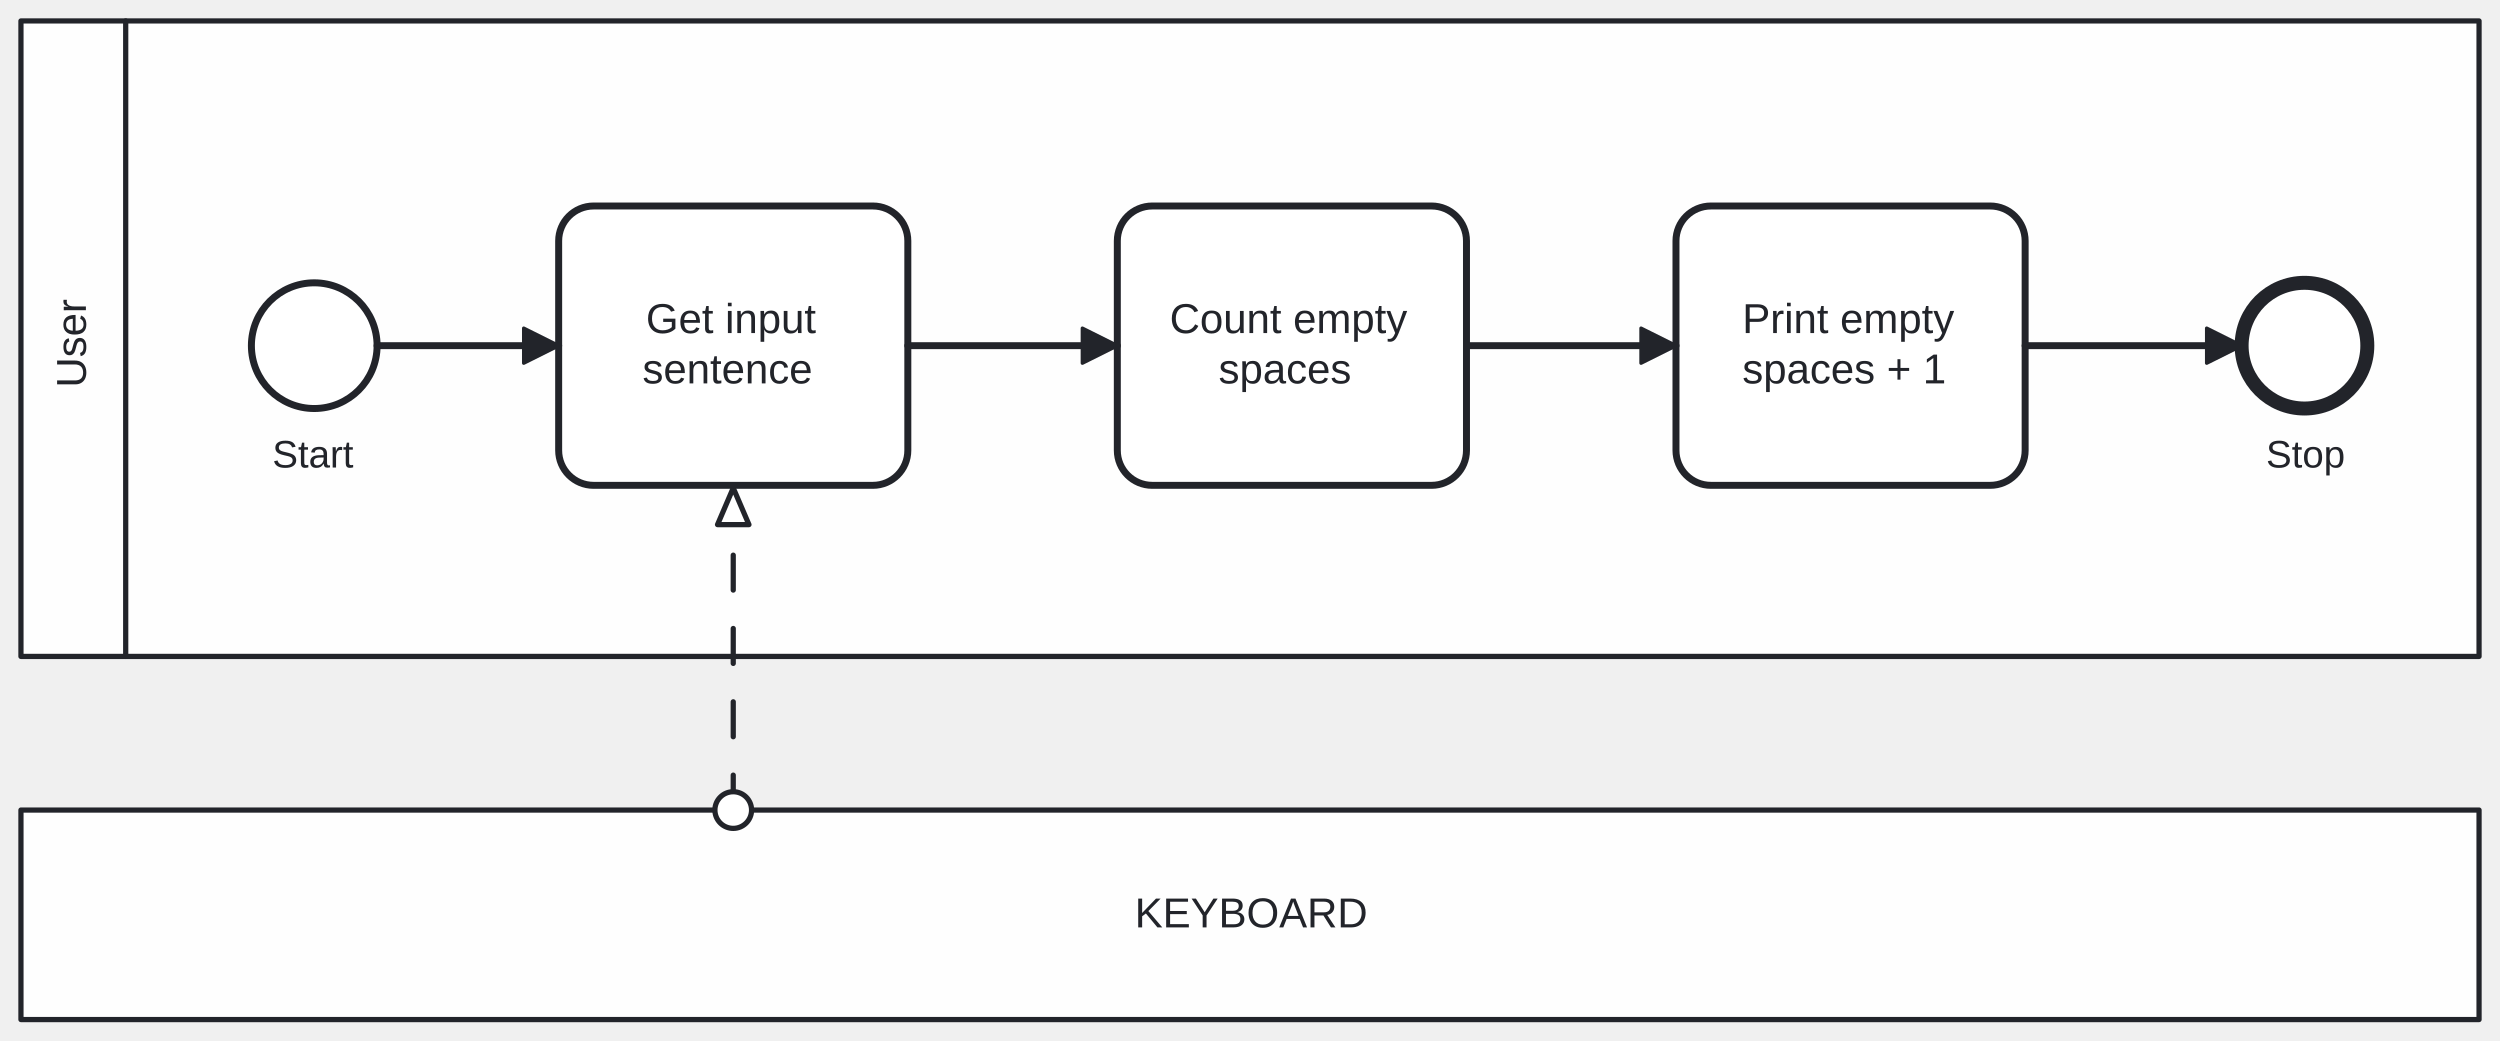
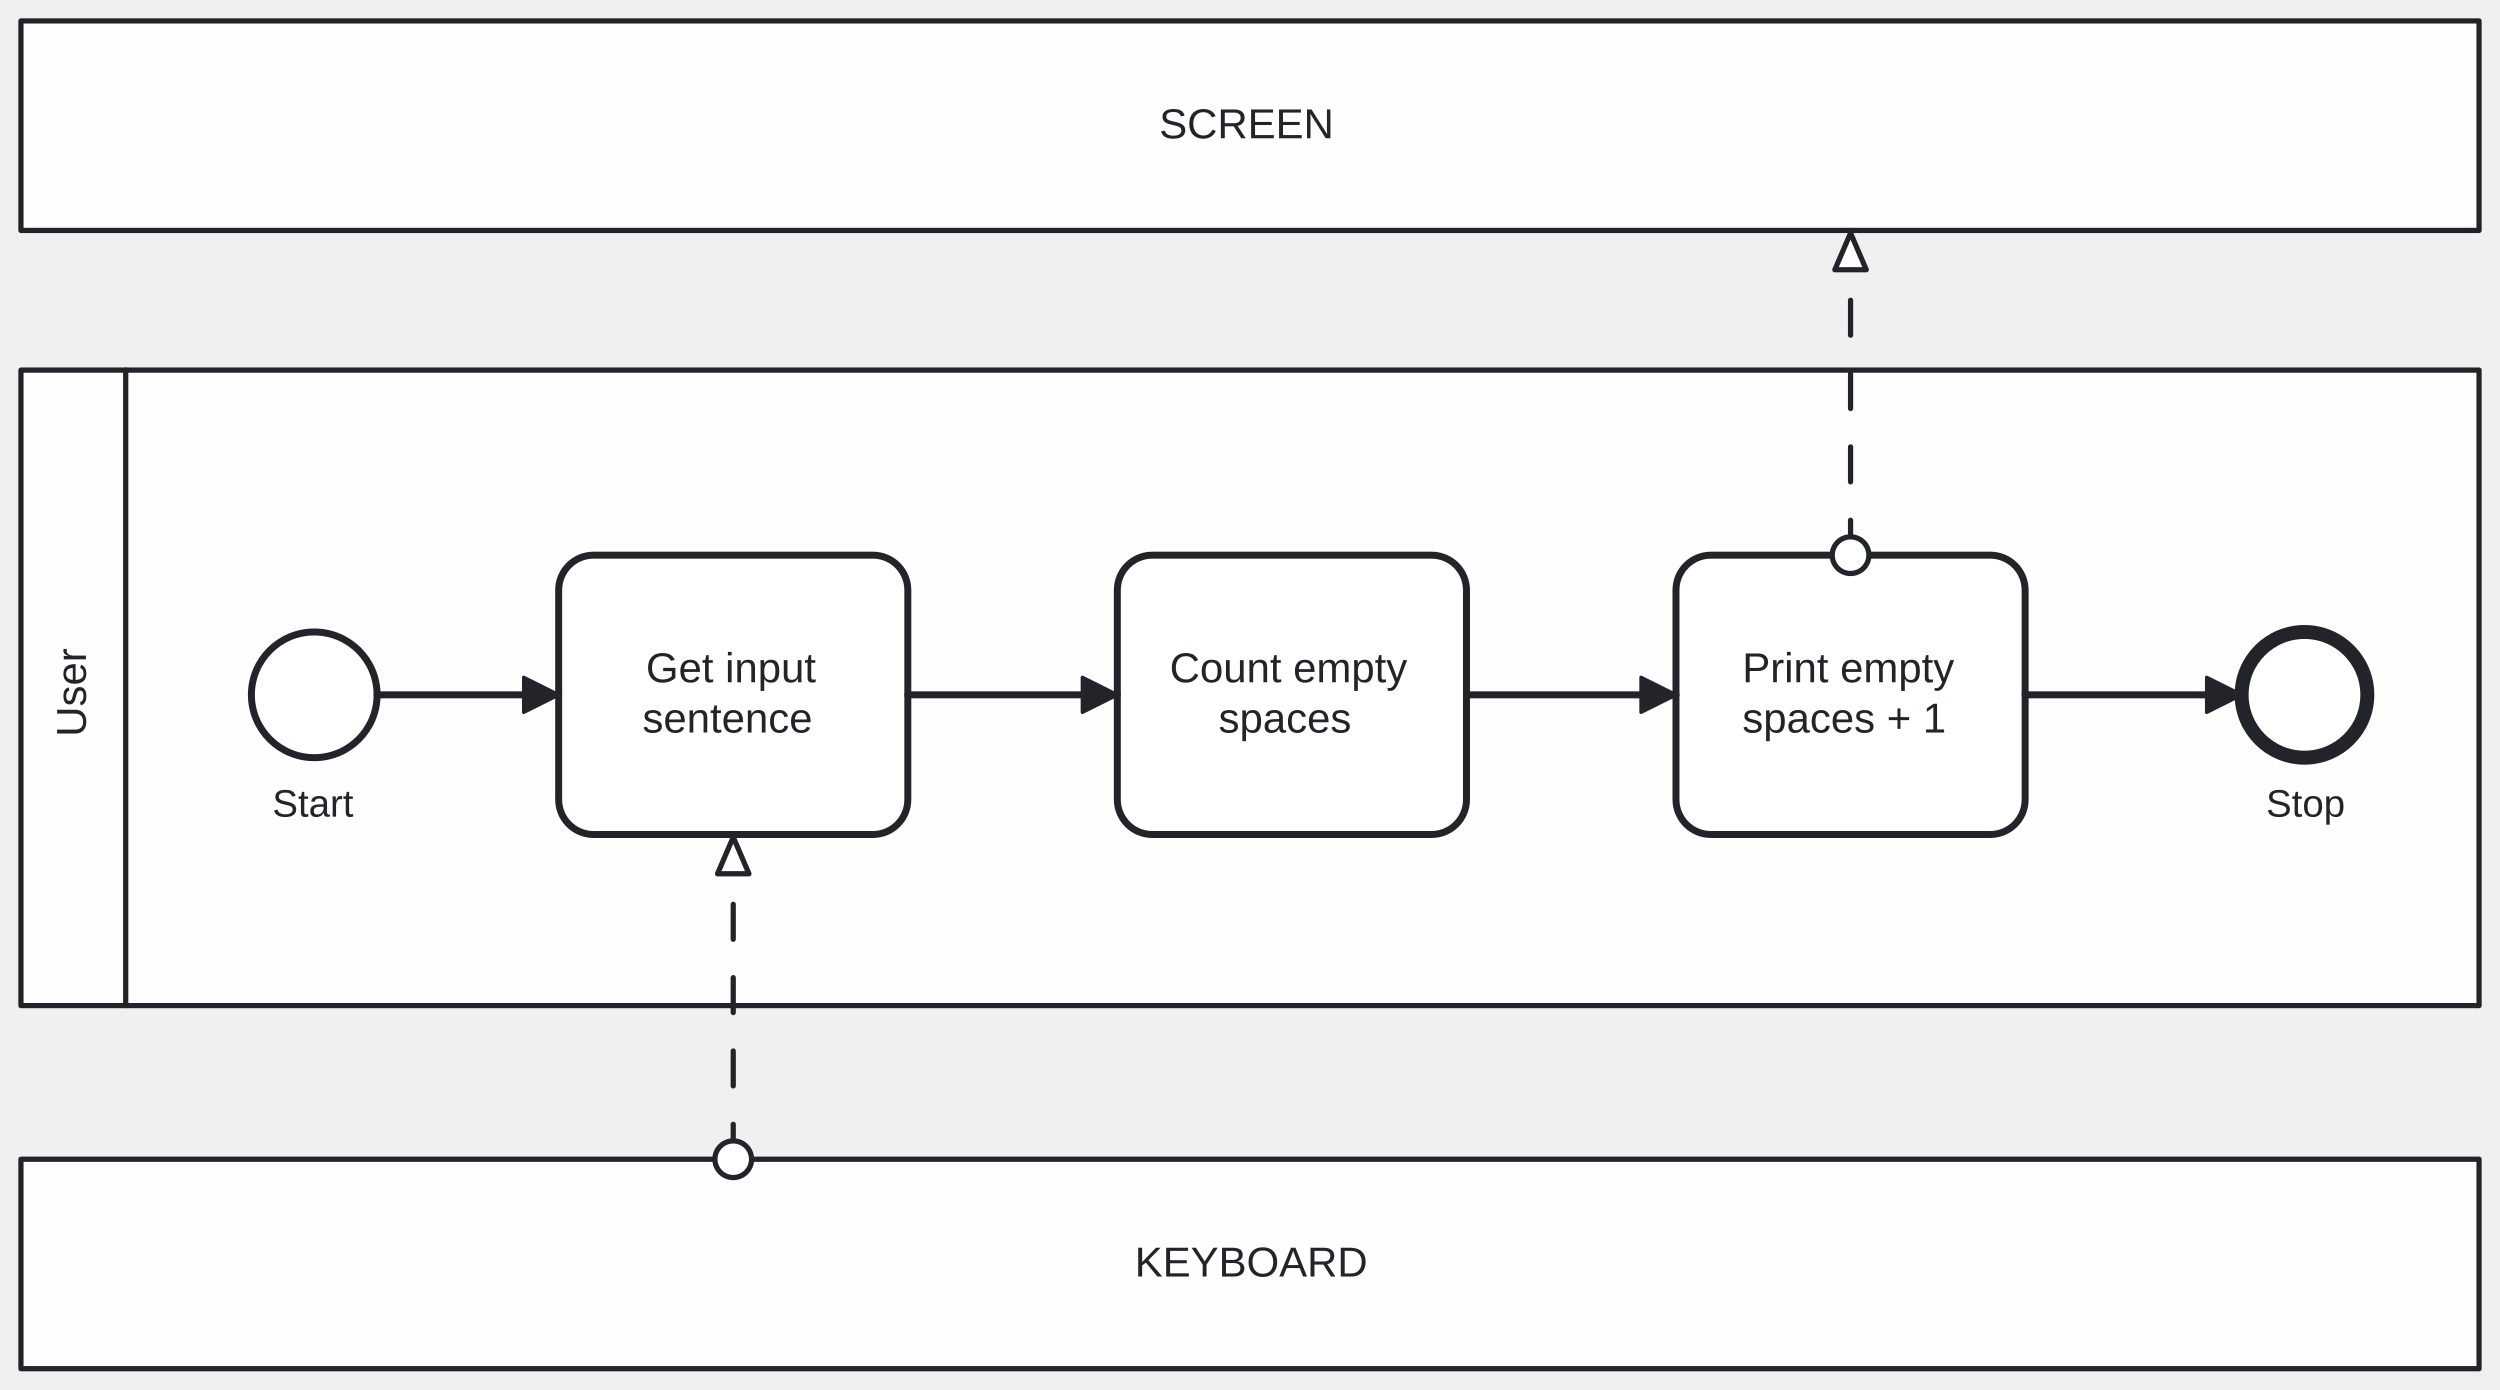
- <svg xmlns="http://www.w3.org/2000/svg" width="716" height="298" viewBox="150 74 716 298" version="1.1">
+ <svg xmlns="http://www.w3.org/2000/svg" width="716" height="398" viewBox="150 74 716 398" version="1.1">
  <defs>
    <pattern id="djs-grid-pattern-307384" width="10" height="10" patternUnits="userSpaceOnUse">
      <circle cx="0.5" cy="0.5" r="0.5" style="fill: rgb(204, 204, 204);" />
    </pattern>
    <marker id="sequenceflow-end-white-hsl_225_10_15_-80n7jepzkkixfkbzd8l6ofm7y" viewBox="0 0 20 20" refX="11" refY="10" markerWidth="10" markerHeight="10" orient="auto">
      <path d="M 1 5 L 11 10 L 1 15 Z" style="stroke-linecap: round; stroke-linejoin: round; stroke: rgb(34, 36, 42); stroke-width: 1px; fill: rgb(34, 36, 42);" />
    </marker>
    <marker id="messageflow-end-white-hsl_225_10_15_-80n7jepzkkixfkbzd8l6ofm7y" viewBox="0 0 20 20" refX="8.5" refY="5" markerWidth="20" markerHeight="20" orient="auto">
      <path d="m 1 5 l 0 -3 l 7 3 l -7 3 z" style="stroke-linecap: round; stroke-linejoin: round; stroke: rgb(34, 36, 42); stroke-width: 1px; fill: white; stroke-dasharray: 10000px, 1px;" />
    </marker>
    <marker id="messageflow-start-white-hsl_225_10_15_-80n7jepzkkixfkbzd8l6ofm7y" viewBox="0 0 20 20" refX="6" refY="6" markerWidth="20" markerHeight="20" orient="auto">
      <circle cx="6" cy="6" r="3.5" style="stroke-linecap: round; stroke-linejoin: round; stroke: rgb(34, 36, 42); stroke-width: 1px; fill: white; stroke-dasharray: 10000px, 1px;" />
    </marker>
  </defs>
  <g class="djs-group">
-     <g class="djs-element djs-shape" data-element-id="Participant_03yvy8a" transform="matrix(1, 0, 0, 1, 156, 80)" style="display: block;">
+     <g class="djs-element djs-shape" data-element-id="Participant_03yvy8a" transform="matrix(1, 0, 0, 1, 156, 180)" style="display: block;">
      <g class="djs-visual">
        <rect x="0" y="0" width="704" height="182" rx="0" ry="0" style="stroke-linecap: round; stroke-linejoin: round; stroke: rgb(34, 36, 42); stroke-width: 1.5px; fill: white; fill-opacity: 0.95;" />
        <path style="fill: none; stroke-linecap: round; stroke-linejoin: round; stroke: rgb(34, 36, 42); stroke-width: 1.5px;" d="M30,0L30,182" />
        <text style="font-family: Arial, sans-serif; font-size: 12px; font-weight: normal; fill: rgb(34, 36, 42);" lineHeight="1.2" class="djs-label" transform="matrix(-1.83697e-16, -1, 1, -1.83697e-16, 0, 182)">
          <tspan x="77" y="18.6">User</tspan>
        </text>
      </g>
      <rect x="-6" y="-6" rx="4" width="716" height="194" style="fill: none;" class="djs-outline" />
      <rect style="fill: none; stroke-opacity: 0; stroke: white; stroke-width: 15px;" class="djs-hit djs-hit-no-move" x="0" y="0" width="704" height="182" />
      <rect style="fill: none; stroke-opacity: 0; stroke: white; stroke-width: 15px;" class="djs-hit djs-hit-click-stroke" x="0" y="0" width="704" height="182" />
      <rect style="fill: none; stroke-opacity: 0; stroke: white; stroke-width: 15px;" class="djs-hit djs-hit-all" x="0" y="0" width="30" height="182" />
    </g>
    <g class="djs-children">
      <g class="djs-group">
-         <g class="djs-element djs-shape" data-element-id="Event_0kxdcju" transform="matrix(1, 0, 0, 1, 792, 155)" style="display: block;">
+         <g class="djs-element djs-shape" data-element-id="Event_0kxdcju" transform="matrix(1, 0, 0, 1, 792, 255)" style="display: block;">
          <g class="djs-visual">
            <circle cx="18" cy="18" r="18" style="stroke-linecap: round; stroke-linejoin: round; stroke: rgb(34, 36, 42); stroke-width: 4px; fill: white; fill-opacity: 0.95;" />
          </g>
          <rect style="fill: none; stroke-opacity: 0; stroke: white; stroke-width: 15px;" class="djs-hit djs-hit-all" x="0" y="0" width="36" height="36" />
          <rect x="-6" y="-6" rx="4" width="48" height="48" style="fill: none;" class="djs-outline" />
        </g>
      </g>
      <g class="djs-group">
-         <g class="djs-element djs-shape" data-element-id="Activity_03mtu7s" transform="matrix(1, 0, 0, 1, 630, 133)" style="display: block;">
+         <g class="djs-element djs-shape" data-element-id="Activity_03mtu7s" transform="matrix(1, 0, 0, 1, 630, 233)" style="display: block;">
          <g class="djs-visual">
            <rect x="0" y="0" width="100" height="80" rx="10" ry="10" style="stroke-linecap: round; stroke-linejoin: round; stroke: rgb(34, 36, 42); stroke-width: 2px; fill: white; fill-opacity: 0.95;" />
            <text style="font-family: Arial, sans-serif; font-size: 12px; font-weight: normal; fill: rgb(34, 36, 42);" lineHeight="1.2" class="djs-label">
              <tspan x="19" y="36.4">Print empty </tspan>
              <tspan x="19" y="50.8">spaces + 1</tspan>
            </text>
          </g>
          <rect style="fill: none; stroke-opacity: 0; stroke: white; stroke-width: 15px;" class="djs-hit djs-hit-all" x="0" y="0" width="100" height="80" />
          <rect x="-6" y="-6" rx="4" width="112" height="92" style="fill: none;" class="djs-outline" />
        </g>
      </g>
      <g class="djs-group">
-         <g class="djs-element djs-shape" data-element-id="Activity_1lvylky" transform="matrix(1, 0, 0, 1, 470, 133)" style="display: block;">
+         <g class="djs-element djs-shape" data-element-id="Activity_1lvylky" transform="matrix(1, 0, 0, 1, 470, 233)" style="display: block;">
          <g class="djs-visual">
            <rect x="0" y="0" width="100" height="80" rx="10" ry="10" style="stroke-linecap: round; stroke-linejoin: round; stroke: rgb(34, 36, 42); stroke-width: 2px; fill: white; fill-opacity: 0.95;" />
            <text style="font-family: Arial, sans-serif; font-size: 12px; font-weight: normal; fill: rgb(34, 36, 42);" lineHeight="1.2" class="djs-label">
              <tspan x="15" y="36.4">Count empty </tspan>
              <tspan x="29" y="50.8">spaces</tspan>
            </text>
          </g>
          <rect style="fill: none; stroke-opacity: 0; stroke: white; stroke-width: 15px;" class="djs-hit djs-hit-all" x="0" y="0" width="100" height="80" />
          <rect x="-6" y="-6" rx="4" width="112" height="92" style="fill: none;" class="djs-outline" />
        </g>
      </g>
      <g class="djs-group">
-         <g class="djs-element djs-shape" data-element-id="Activity_17vtvki" transform="matrix(1, 0, 0, 1, 310, 133)" style="display: block;">
+         <g class="djs-element djs-shape" data-element-id="Activity_17vtvki" transform="matrix(1, 0, 0, 1, 310, 233)" style="display: block;">
          <g class="djs-visual">
            <rect x="0" y="0" width="100" height="80" rx="10" ry="10" style="stroke-linecap: round; stroke-linejoin: round; stroke: rgb(34, 36, 42); stroke-width: 2px; fill: white; fill-opacity: 0.95;" />
            <text style="font-family: Arial, sans-serif; font-size: 12px; font-weight: normal; fill: rgb(34, 36, 42);" lineHeight="1.2" class="djs-label">
              <tspan x="25" y="36.4">Get input </tspan>
              <tspan x="24" y="50.8">sentence</tspan>
            </text>
          </g>
          <rect style="fill: none; stroke-opacity: 0; stroke: white; stroke-width: 15px;" class="djs-hit djs-hit-all" x="0" y="0" width="100" height="80" />
          <rect x="-6" y="-6" rx="4" width="112" height="92" style="fill: none;" class="djs-outline" />
        </g>
      </g>
      <g class="djs-group">
-         <g class="djs-element djs-shape" data-element-id="StartEvent_1vu8mwx" transform="matrix(1, 0, 0, 1, 222, 155)" style="display: block;">
+         <g class="djs-element djs-shape" data-element-id="StartEvent_1vu8mwx" transform="matrix(1, 0, 0, 1, 222, 255)" style="display: block;">
          <g class="djs-visual">
            <circle cx="18" cy="18" r="18" style="stroke-linecap: round; stroke-linejoin: round; stroke: rgb(34, 36, 42); stroke-width: 2px; fill: white; fill-opacity: 0.95;" />
          </g>
          <rect style="fill: none; stroke-opacity: 0; stroke: white; stroke-width: 15px;" class="djs-hit djs-hit-all" x="0" y="0" width="36" height="36" />
          <rect x="-6" y="-6" rx="4" width="48" height="48" style="fill: none;" class="djs-outline" />
        </g>
      </g>
      <g class="djs-group">
        <g class="djs-element djs-connection" data-element-id="Flow_1o7nddj" style="display: block;">
          <g class="djs-visual">
-             <path style="fill: none; stroke-linecap: round; stroke-linejoin: round; stroke: rgb(34, 36, 42); stroke-width: 2px; marker-end: url('#sequenceflow-end-white-hsl_225_10_15_-80n7jepzkkixfkbzd8l6ofm7y');" data-corner-radius="5" d="M730,173L792,173" />
+             <path style="fill: none; stroke-linecap: round; stroke-linejoin: round; stroke: rgb(34, 36, 42); stroke-width: 2px; marker-end: url('#sequenceflow-end-white-hsl_225_10_15_-80n7jepzkkixfkbzd8l6ofm7y');" data-corner-radius="5" d="M730,273L792,273" />
          </g>
-           <path d="M730,173L792,173" style="fill: none; stroke-opacity: 0; stroke: white; stroke-width: 15px;" class="djs-hit djs-hit-stroke" />
-           <rect x="724" y="167" rx="4" width="74" height="12" style="fill: none;" class="djs-outline" />
+           <path d="M730,273L792,273" style="fill: none; stroke-opacity: 0; stroke: white; stroke-width: 15px;" class="djs-hit djs-hit-stroke" />
+           <rect x="724" y="267" rx="4" width="74" height="12" style="fill: none;" class="djs-outline" />
        </g>
      </g>
      <g class="djs-group">
        <g class="djs-element djs-connection" data-element-id="Flow_0fwa9mk" style="display: block;">
          <g class="djs-visual">
-             <path style="fill: none; stroke-linecap: round; stroke-linejoin: round; stroke: rgb(34, 36, 42); stroke-width: 2px; marker-end: url('#sequenceflow-end-white-hsl_225_10_15_-80n7jepzkkixfkbzd8l6ofm7y');" data-corner-radius="5" d="M570,173L630,173" />
+             <path style="fill: none; stroke-linecap: round; stroke-linejoin: round; stroke: rgb(34, 36, 42); stroke-width: 2px; marker-end: url('#sequenceflow-end-white-hsl_225_10_15_-80n7jepzkkixfkbzd8l6ofm7y');" data-corner-radius="5" d="M570,273L630,273" />
          </g>
-           <path d="M570,173L630,173" style="fill: none; stroke-opacity: 0; stroke: white; stroke-width: 15px;" class="djs-hit djs-hit-stroke" />
-           <rect x="564" y="167" rx="4" width="72" height="12" style="fill: none;" class="djs-outline" />
+           <path d="M570,273L630,273" style="fill: none; stroke-opacity: 0; stroke: white; stroke-width: 15px;" class="djs-hit djs-hit-stroke" />
+           <rect x="564" y="267" rx="4" width="72" height="12" style="fill: none;" class="djs-outline" />
        </g>
      </g>
      <g class="djs-group">
        <g class="djs-element djs-connection" data-element-id="Flow_088ubnq" style="display: block;">
          <g class="djs-visual">
-             <path style="fill: none; stroke-linecap: round; stroke-linejoin: round; stroke: rgb(34, 36, 42); stroke-width: 2px; marker-end: url('#sequenceflow-end-white-hsl_225_10_15_-80n7jepzkkixfkbzd8l6ofm7y');" data-corner-radius="5" d="M410,173L470,173" />
+             <path style="fill: none; stroke-linecap: round; stroke-linejoin: round; stroke: rgb(34, 36, 42); stroke-width: 2px; marker-end: url('#sequenceflow-end-white-hsl_225_10_15_-80n7jepzkkixfkbzd8l6ofm7y');" data-corner-radius="5" d="M410,273L470,273" />
          </g>
-           <path d="M410,173L470,173" style="fill: none; stroke-opacity: 0; stroke: white; stroke-width: 15px;" class="djs-hit djs-hit-stroke" />
-           <rect x="404" y="167" rx="4" width="72" height="12" style="fill: none;" class="djs-outline" />
+           <path d="M410,273L470,273" style="fill: none; stroke-opacity: 0; stroke: white; stroke-width: 15px;" class="djs-hit djs-hit-stroke" />
+           <rect x="404" y="267" rx="4" width="72" height="12" style="fill: none;" class="djs-outline" />
        </g>
      </g>
      <g class="djs-group">
        <g class="djs-element djs-connection" data-element-id="Flow_1jjmjlv" style="display: block;">
          <g class="djs-visual">
-             <path style="fill: none; stroke-linecap: round; stroke-linejoin: round; stroke: rgb(34, 36, 42); stroke-width: 2px; marker-end: url('#sequenceflow-end-white-hsl_225_10_15_-80n7jepzkkixfkbzd8l6ofm7y');" data-corner-radius="5" d="M258,173L310,173" />
+             <path style="fill: none; stroke-linecap: round; stroke-linejoin: round; stroke: rgb(34, 36, 42); stroke-width: 2px; marker-end: url('#sequenceflow-end-white-hsl_225_10_15_-80n7jepzkkixfkbzd8l6ofm7y');" data-corner-radius="5" d="M258,273L310,273" />
          </g>
-           <path d="M258,173L310,173" style="fill: none; stroke-opacity: 0; stroke: white; stroke-width: 15px;" class="djs-hit djs-hit-stroke" />
-           <rect x="252" y="167" rx="4" width="64" height="12" style="fill: none;" class="djs-outline" />
+           <path d="M258,273L310,273" style="fill: none; stroke-opacity: 0; stroke: white; stroke-width: 15px;" class="djs-hit djs-hit-stroke" />
+           <rect x="252" y="267" rx="4" width="64" height="12" style="fill: none;" class="djs-outline" />
        </g>
      </g>
    </g>
  </g>
  <g class="djs-group">
-     <g class="djs-element djs-shape" data-element-id="Participant_1519unh" transform="matrix(1, 0, 0, 1, 156, 306)" style="display: block;">
+     <g class="djs-element djs-shape" data-element-id="Participant_1519unh" transform="matrix(1, 0, 0, 1, 156, 406)" style="display: block;">
      <g class="djs-visual">
        <rect x="0" y="0" width="704" height="60" rx="0" ry="0" style="stroke-linecap: round; stroke-linejoin: round; stroke: rgb(34, 36, 42); stroke-width: 1.5px; fill: white; fill-opacity: 0.95;" />
        <text style="font-family: Arial, sans-serif; font-size: 12px; font-weight: normal; fill: rgb(34, 36, 42);" lineHeight="1.2" class="djs-label">
          <tspan x="319" y="33.6">KEYBOARD</tspan>
        </text>
      </g>
      <rect x="-6" y="-6" rx="4" width="716" height="72" style="fill: none;" class="djs-outline" />
      <rect style="fill: none; stroke-opacity: 0; stroke: white; stroke-width: 15px;" class="djs-hit djs-hit-all" x="0" y="0" width="704" height="60" />
    </g>
  </g>
  <g class="djs-group">
-     <g class="djs-element djs-shape" data-element-id="Event_0kxdcju_label" transform="matrix(1, 0, 0, 1, 799, 198)" style="display: block;">
+     <g class="djs-element djs-shape" data-element-id="Participant_17614gi" transform="matrix(1, 0, 0, 1, 156, 80)" style="display: block;">
+       <g class="djs-visual">
+         <rect x="0" y="0" width="704" height="60" rx="0" ry="0" style="stroke-linecap: round; stroke-linejoin: round; stroke: rgb(34, 36, 42); stroke-width: 1.5px; fill: white; fill-opacity: 0.95;" />
+         <text style="font-family: Arial, sans-serif; font-size: 12px; font-weight: normal; fill: rgb(34, 36, 42);" lineHeight="1.2" class="djs-label">
+           <tspan x="326" y="33.6">SCREEN</tspan>
+         </text>
+       </g>
+       <rect x="-6" y="-6" rx="4" width="716" height="72" style="fill: none;" class="djs-outline" />
+       <rect style="fill: none; stroke-opacity: 0; stroke: white; stroke-width: 15px;" class="djs-hit djs-hit-all" x="0" y="0" width="704" height="60" />
+     </g>
+   </g>
+   <g class="djs-group">
+     <g class="djs-element djs-shape" data-element-id="Event_0kxdcju_label" transform="matrix(1, 0, 0, 1, 799, 298)" style="display: block;">
      <g class="djs-visual">
        <text style="font-family: Arial, sans-serif; font-size: 11px; font-weight: normal; fill: rgb(34, 36, 42);" lineHeight="1.2" class="djs-label">
          <tspan x="0" y="9.9">Stop</tspan>
        </text>
      </g>
      <rect style="fill: none; stroke-opacity: 0; stroke: white; stroke-width: 15px;" class="djs-hit djs-hit-all" x="0" y="0" width="23" height="14" />
      <rect x="-6" y="-6" rx="4" width="35" height="26" style="fill: none;" class="djs-outline" />
    </g>
  </g>
  <g class="djs-group">
-     <g class="djs-element djs-shape" data-element-id="StartEvent_1vu8mwx_label" transform="matrix(1, 0, 0, 1, 228, 198)" style="display: block;">
+     <g class="djs-element djs-shape" data-element-id="StartEvent_1vu8mwx_label" transform="matrix(1, 0, 0, 1, 228, 298)" style="display: block;">
      <g class="djs-visual">
        <text style="font-family: Arial, sans-serif; font-size: 11px; font-weight: normal; fill: rgb(34, 36, 42);" lineHeight="1.2" class="djs-label">
          <tspan x="0" y="9.9">Start</tspan>
        </text>
      </g>
      <rect style="fill: none; stroke-opacity: 0; stroke: white; stroke-width: 15px;" class="djs-hit djs-hit-all" x="0" y="0" width="24" height="14" />
      <rect x="-6" y="-6" rx="4" width="36" height="26" style="fill: none;" class="djs-outline" />
    </g>
  </g>
  <g class="djs-group">
+     <g class="djs-element djs-connection" data-element-id="Flow_0j52zbe" style="display: block;">
+       <g class="djs-visual">
+         <path style="fill: none; stroke-linecap: round; stroke-linejoin: round; stroke: rgb(34, 36, 42); stroke-width: 1.5px; marker-end: url('#messageflow-end-white-hsl_225_10_15_-80n7jepzkkixfkbzd8l6ofm7y'); marker-start: url('#messageflow-start-white-hsl_225_10_15_-80n7jepzkkixfkbzd8l6ofm7y'); stroke-dasharray: 10px, 11px;" data-corner-radius="5" d="M680,233L680,140" />
+       </g>
+       <path d="M680,233L680,140" style="fill: none; stroke-opacity: 0; stroke: white; stroke-width: 15px;" class="djs-hit djs-hit-stroke" />
+       <rect x="674" y="134" rx="4" width="12" height="105" style="fill: none;" class="djs-outline" />
+     </g>
+   </g>
+   <g class="djs-group">
    <g class="djs-element djs-connection" data-element-id="Flow_0hk6b9t" style="display: block;">
      <g class="djs-visual">
-         <path style="fill: none; stroke-linecap: round; stroke-linejoin: round; stroke: rgb(34, 36, 42); stroke-width: 1.5px; marker-end: url('#messageflow-end-white-hsl_225_10_15_-80n7jepzkkixfkbzd8l6ofm7y'); marker-start: url('#messageflow-start-white-hsl_225_10_15_-80n7jepzkkixfkbzd8l6ofm7y'); stroke-dasharray: 10px, 11px;" data-corner-radius="5" d="M360,306L360,213" />
+         <path style="fill: none; stroke-linecap: round; stroke-linejoin: round; stroke: rgb(34, 36, 42); stroke-width: 1.5px; marker-end: url('#messageflow-end-white-hsl_225_10_15_-80n7jepzkkixfkbzd8l6ofm7y'); marker-start: url('#messageflow-start-white-hsl_225_10_15_-80n7jepzkkixfkbzd8l6ofm7y'); stroke-dasharray: 10px, 11px;" data-corner-radius="5" d="M360,406L360,313" />
      </g>
-       <path d="M360,306L360,213" style="fill: none; stroke-opacity: 0; stroke: white; stroke-width: 15px;" class="djs-hit djs-hit-stroke" />
-       <rect x="354" y="207" rx="4" width="12" height="105" style="fill: none;" class="djs-outline" />
+       <path d="M360,406L360,313" style="fill: none; stroke-opacity: 0; stroke: white; stroke-width: 15px;" class="djs-hit djs-hit-stroke" />
+       <rect x="354" y="307" rx="4" width="12" height="105" style="fill: none;" class="djs-outline" />
    </g>
  </g>
</svg>
